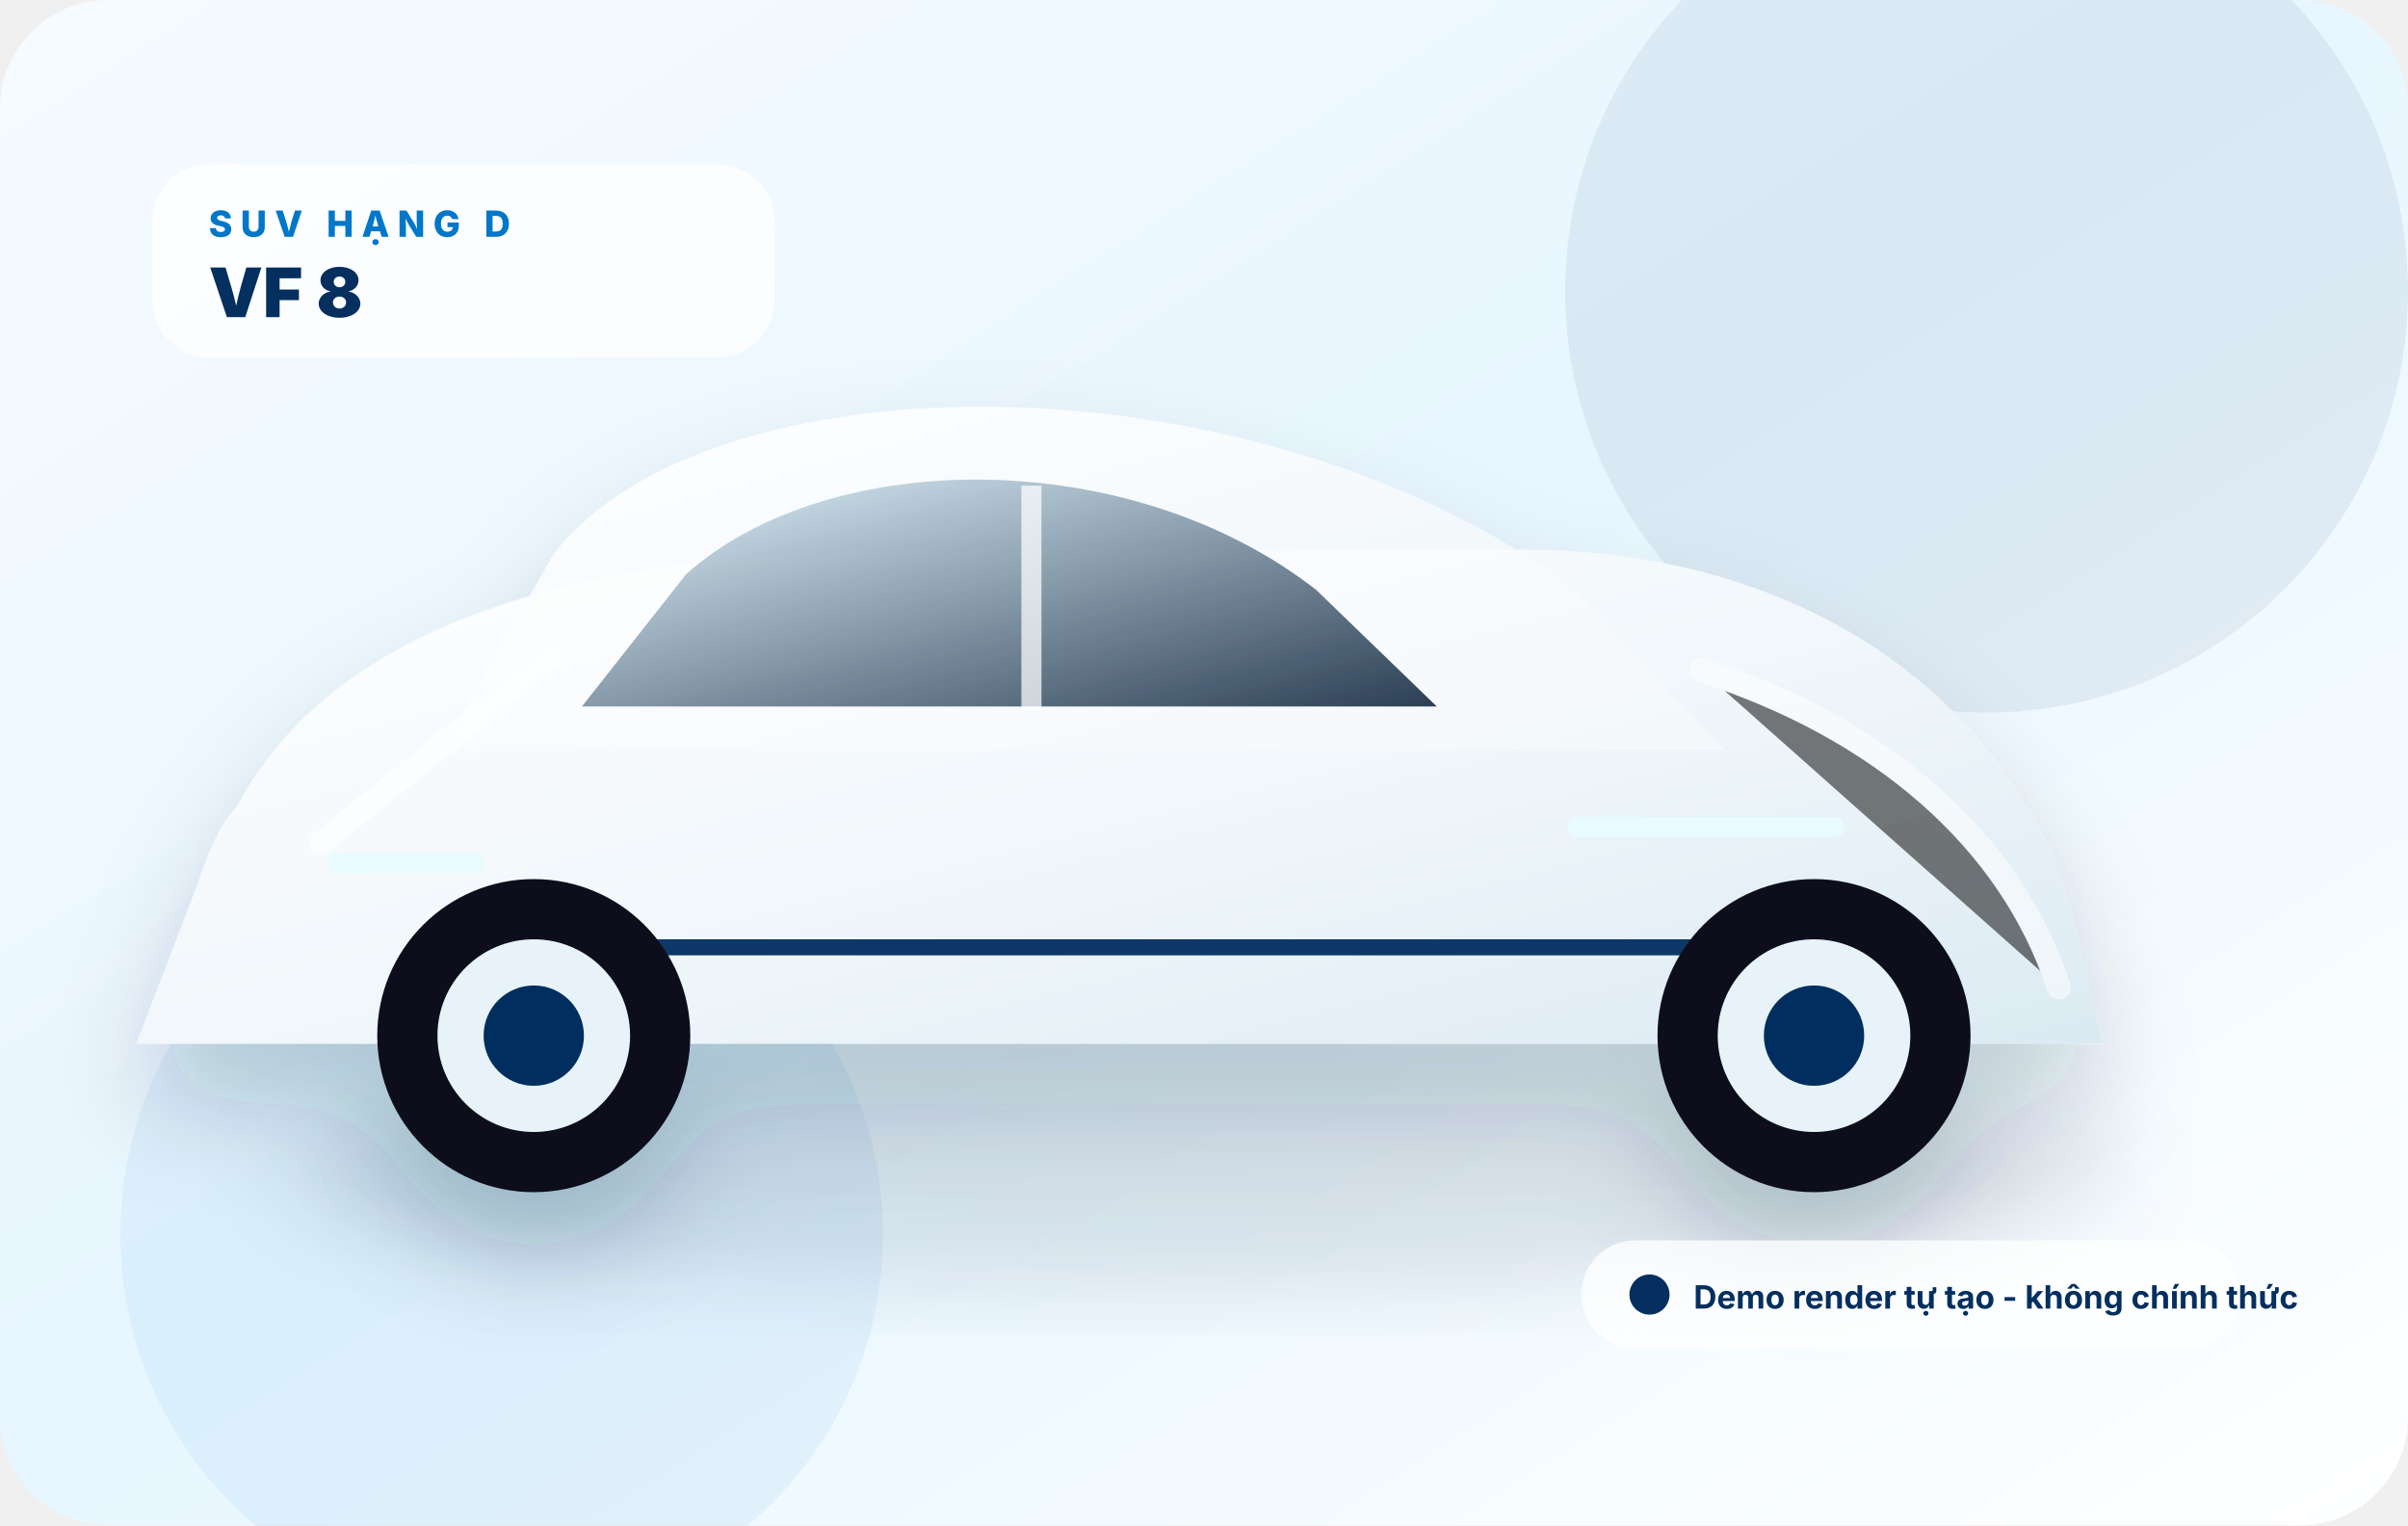
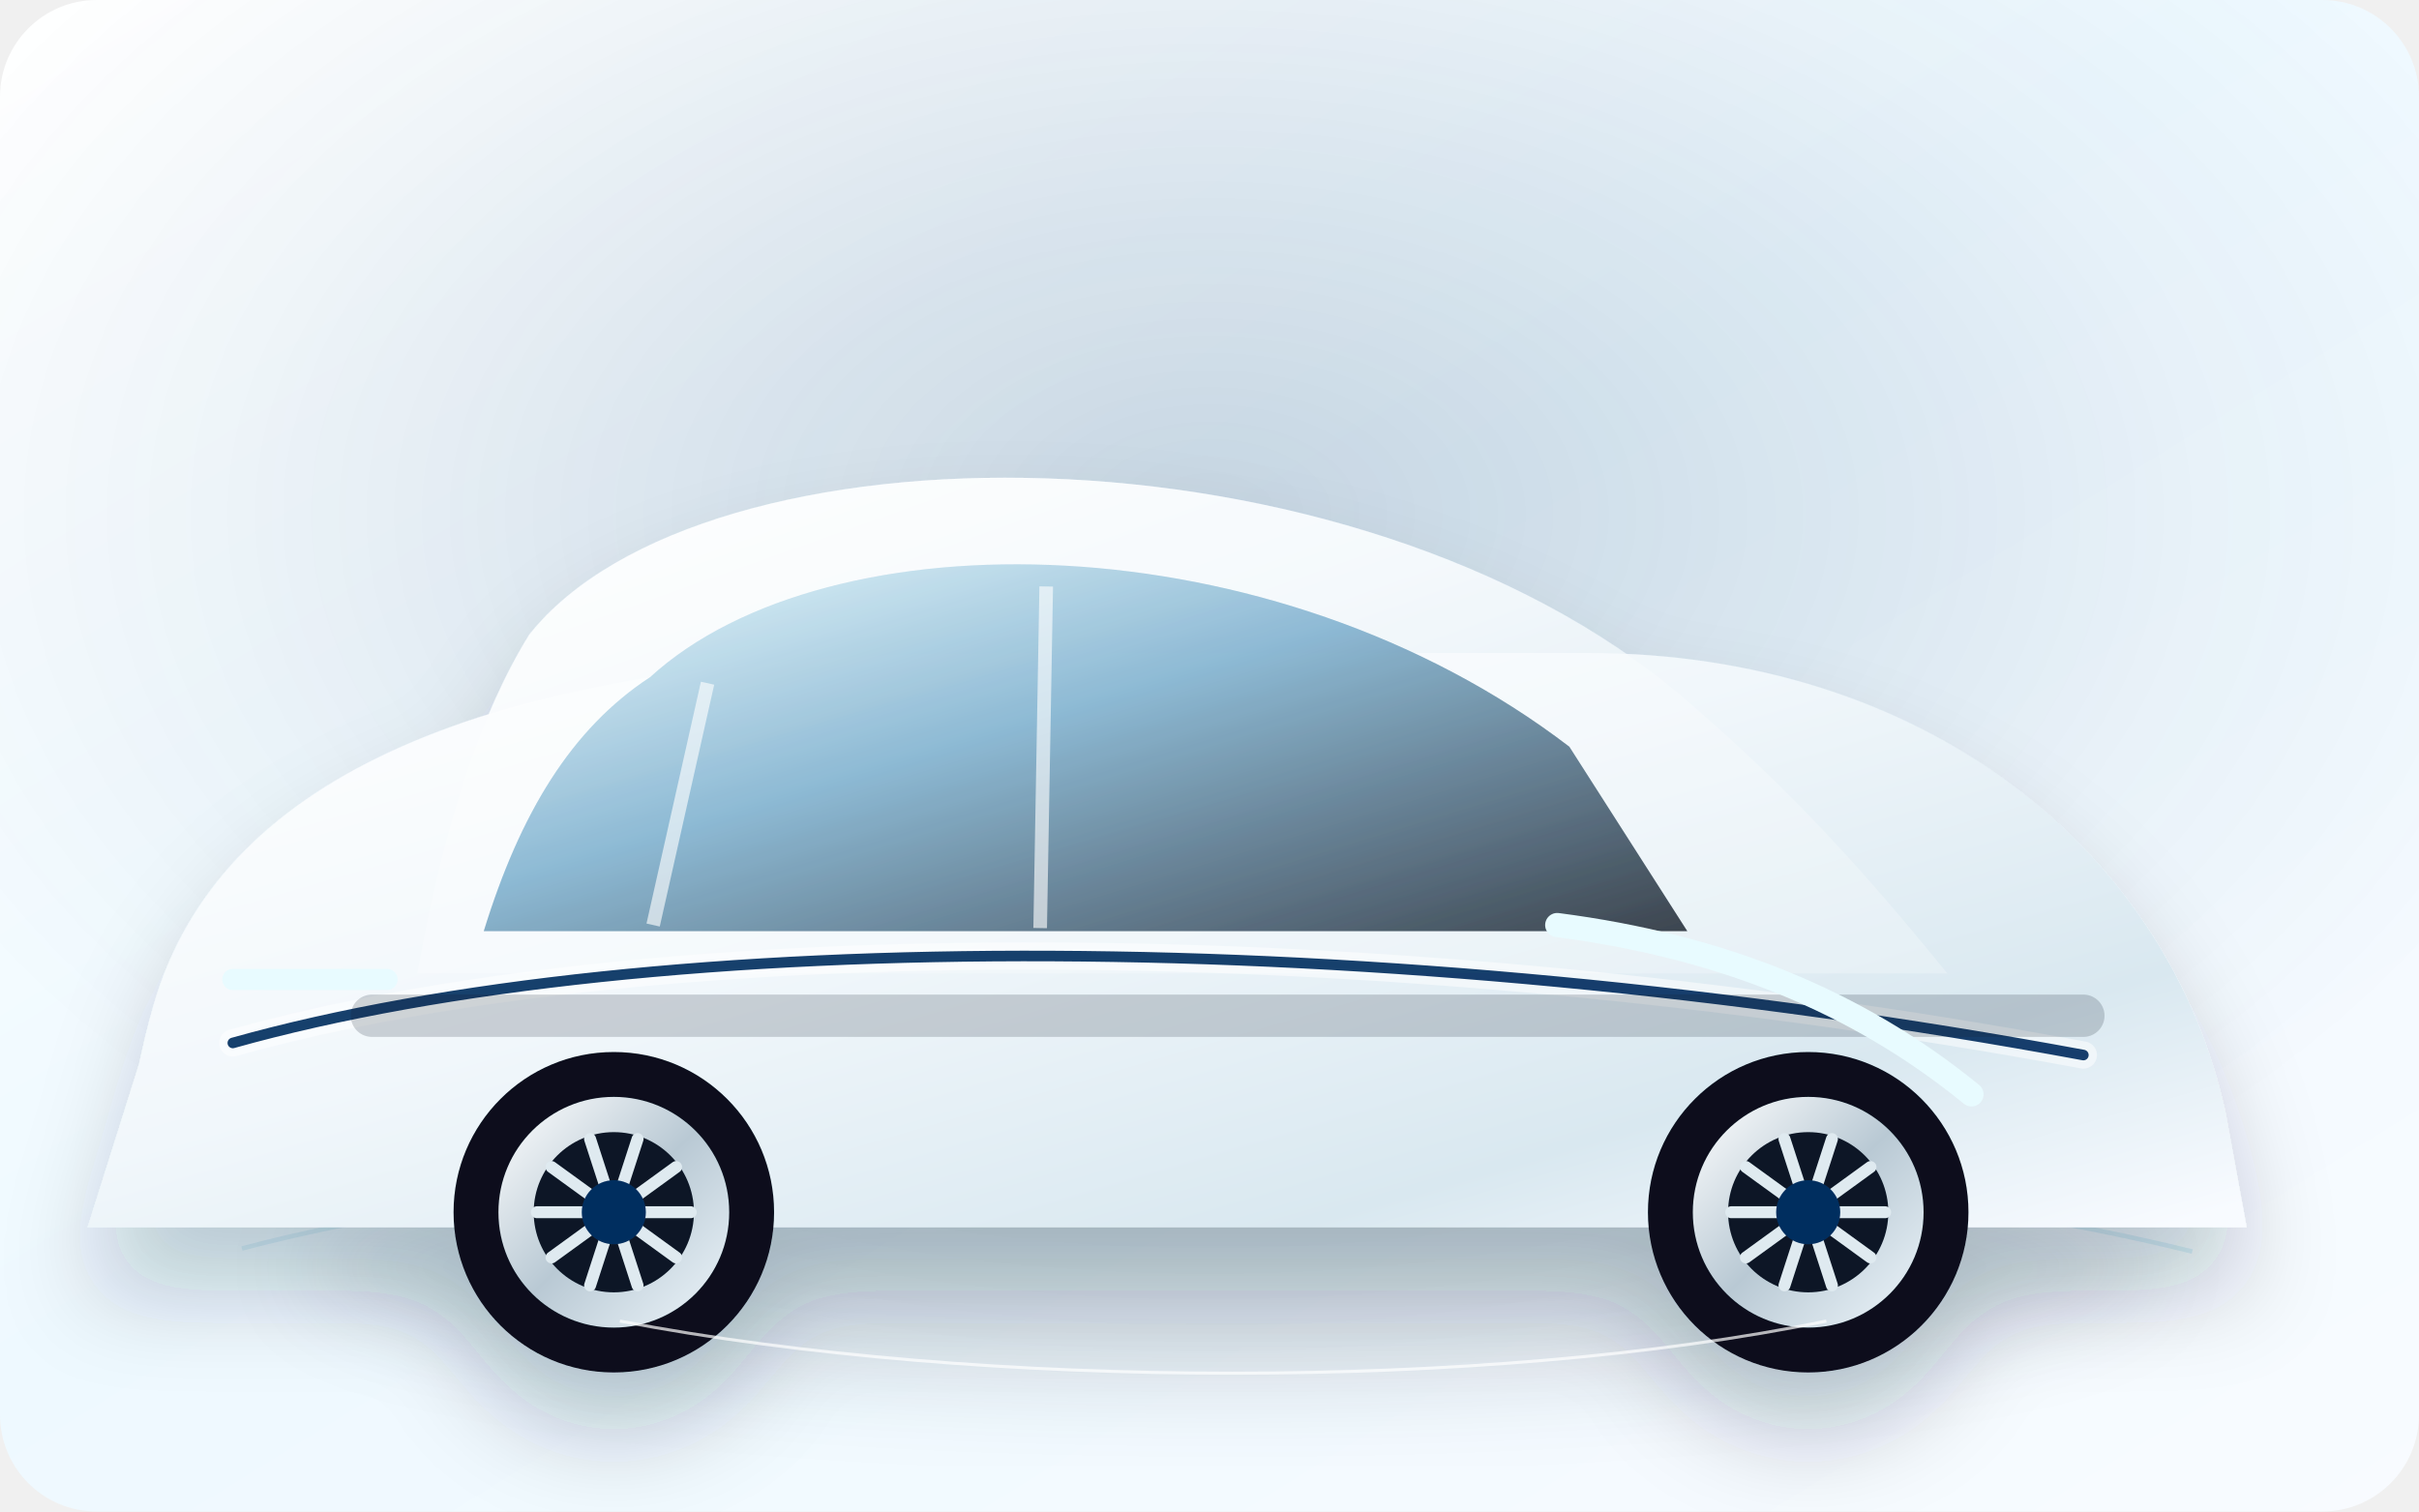
- <svg xmlns="http://www.w3.org/2000/svg" width="1200" height="760" viewBox="0 0 1200 760" role="img" aria-labelledby="title_vf_8 desc_vf_8">
+ <svg xmlns="http://www.w3.org/2000/svg" width="1600" height="1000" viewBox="0 0 1600 1000" role="img" aria-labelledby="title_vf_8 desc_vf_8">
  <defs>
    <linearGradient id="bg_vf_8" x1="0" y1="0" x2="1" y2="1">
-       <stop offset="0%" stop-color="#f7fbff" />
-       <stop offset="48%" stop-color="#e7f6ff" />
-       <stop offset="100%" stop-color="#ffffff" />
+       <stop offset="0%" stop-color="#ffffff" />
+       <stop offset="46%" stop-color="#eef9ff" />
+       <stop offset="100%" stop-color="#f8fbff" />
    </linearGradient>
-     <linearGradient id="paint_vf_8" x1="0" y1="0" x2="1" y2="1">
+     <radialGradient id="halo_vf_8" cx="50%" cy="34%" r="58%">
+       <stop offset="0%" stop-color="#042f5f" stop-opacity="0.18" />
+       <stop offset="70%" stop-color="#042f5f" stop-opacity="0.04" />
+       <stop offset="100%" stop-color="#042f5f" stop-opacity="0" />
+     </radialGradient>
+     <linearGradient id="paint_vf_8" x1="0" y1="0.05" x2="1" y2="0.95">
      <stop offset="0%" stop-color="#ffffff" />
-       <stop offset="52%" stop-color="#f1f7fb" />
-       <stop offset="100%" stop-color="#dbeaf2" />
+       <stop offset="42%" stop-color="#f1f7fb" />
+       <stop offset="78%" stop-color="#d9e8f0" />
+       <stop offset="100%" stop-color="#f8fbff" />
    </linearGradient>
    <linearGradient id="glass_vf_8" x1="0" y1="0" x2="1" y2="1">
-       <stop offset="0%" stop-color="#dff4ff" />
-       <stop offset="100%" stop-color="#0b2239" />
+       <stop offset="0%" stop-color="#e9fbff" />
+       <stop offset="44%" stop-color="#6ea6c8" />
+       <stop offset="100%" stop-color="#07111e" />
+     </linearGradient>
+     <linearGradient id="rim_vf_8" x1="0" y1="0" x2="1" y2="1">
+       <stop offset="0%" stop-color="#ffffff" />
+       <stop offset="50%" stop-color="#b9c9d4" />
+       <stop offset="100%" stop-color="#eef6fb" />
    </linearGradient>
    <filter id="shadow_vf_8" x="-20%" y="-20%" width="140%" height="150%">
-       <feDropShadow dx="0" dy="30" stdDeviation="26" flood-color="#08213b" flood-opacity="0.20" />
+       <feDropShadow dx="0" dy="42" stdDeviation="32" flood-color="#08213b" flood-opacity="0.22" />
    </filter>
-     <filter id="soft_vf_8" x="-20%" y="-20%" width="140%" height="140%">
-       <feGaussianBlur stdDeviation="22" />
+     <filter id="floor_vf_8" x="-20%" y="-30%" width="140%" height="160%">
+       <feGaussianBlur stdDeviation="28" />
    </filter>
  </defs>
-   <rect width="1200" height="760" rx="54" fill="url(#bg_vf_8)" />
-   <circle cx="990" cy="145" r="210" fill="#042f5f" opacity="0.07" />
-   <circle cx="250" cy="615" r="190" fill="#0077c8" opacity="0.06" />
-   <ellipse cx="596" cy="584" rx="462" ry="58" fill="#072a4a" opacity="0.12" filter="url(#soft_vf_8)" />
+   <rect width="1600" height="1000" rx="64" fill="url(#bg_vf_8)" />
+   <rect width="1600" height="1000" rx="64" fill="url(#halo_vf_8)" />
+   <path d="M160 826 C470 744 1104 742 1450 828" fill="none" stroke="#cbe8f6" stroke-width="3" opacity="0.62" />
+   <ellipse cx="812" cy="838" rx="612" ry="82" fill="#08213b" opacity="0.12" filter="url(#floor_vf_8)" />
  <g filter="url(#shadow_vf_8)">
-     <path d="M276 276 C352 178 618 174 780 290 L860 374 H220 Z" fill="url(#paint_vf_8)" />
-     <path d="M118 402 C164 316 276 274 462 274 H760 C898 274 1002 348 1032 454 L1048 520 H68 L98 442 C104 424 110 410 118 402 Z" fill="url(#paint_vf_8)" />
-     <path d="M276 276 C352 178 618 174 780 290 L860 374 H220 Z" fill="#ffffff" opacity="0.28" />
-     <path d="M342 286 C414 222 564 222 656 294 L716 352 H290 Z" fill="url(#glass_vf_8)" opacity="0.86" />
-     <path d="M514 242 L514 354" stroke="#ffffff" stroke-width="10" opacity="0.72" />
-     <path d="M160 420 L276 326" stroke="#ffffff" stroke-width="12" stroke-linecap="round" opacity="0.52" />
-     <path d="M848 334 C936 362 1002 418 1026 492" stroke="#ffffff" stroke-width="12" stroke-linecap="round" opacity="0.52" />
-     <path d="M242 472 H954" stroke="#042f5f" stroke-width="8" stroke-linecap="round" opacity="0.95" />
-     <path d="M786 412 H914" stroke="#e8fbff" stroke-width="10" stroke-linecap="round" />
-     <path d="M168 430 H236" stroke="#e8fbff" stroke-width="10" stroke-linecap="round" />
+     <path d="M350 420 C464 276 894 274 1114 462 C1172 512 1220 560 1288 644 H276 C294 544 318 472 350 420 Z" fill="url(#paint_vf_8)" />
+     <path d="M112 636 C170 502 348 432 658 432 H1050 C1272 432 1434 562 1472 736 L1486 812 H58 L92 704 C98 676 104 654 112 636 Z" fill="url(#paint_vf_8)" />
+     <path d="M350 420 C464 276 894 274 1114 462 C1172 512 1220 560 1288 644 H276 C294 544 318 472 350 420 Z" fill="#ffffff" opacity="0.24" />
+     <path d="M430 448 C548 340 842 344 1038 494 L1116 616 H320 C344 538 378 482 430 448 Z" fill="url(#glass_vf_8)" opacity="0.9" />
+     <path d="M430 448 C548 340 842 344 1038 494 L1116 616 H320 C344 538 378 482 430 448 Z" fill="#ffffff" opacity="0.14" />
+     <path d="M154 690 C432 612 914 612 1378 698" fill="none" stroke="#ffffff" stroke-width="18" stroke-linecap="round" opacity="0.5" />
+     <path d="M154 690 C432 612 914 612 1378 698" fill="none" stroke="#042f5f" stroke-width="7" stroke-linecap="round" opacity="0.92" />
+     <path d="M246 672 H1378" stroke="#0b1726" stroke-width="28" stroke-linecap="round" opacity="0.18" />
+     <path d="M1030 612 C1138 626 1228 662 1304 724" fill="none" stroke="#e8fbff" stroke-width="16" stroke-linecap="round" />
+     <path d="M154 648 H256" fill="none" stroke="#e8fbff" stroke-width="14" stroke-linecap="round" />
+     <path d="M468 452 L432 612" stroke="#ffffff" stroke-width="9" opacity="0.62" />
+     <path d="M692 388 L688 614" stroke="#ffffff" stroke-width="9" opacity="0.62" />
    <g>
-       <circle cx="266" cy="516" r="78" fill="#07111e" />
-       <circle cx="266" cy="516" r="48" fill="#e7f3f8" />
-       <circle cx="266" cy="516" r="25" fill="#042f5f" />
-       <circle cx="904" cy="516" r="78" fill="#07111e" />
-       <circle cx="904" cy="516" r="48" fill="#e7f3f8" />
-       <circle cx="904" cy="516" r="25" fill="#042f5f" />
+       <circle cx="406" cy="802" r="106" fill="#07111e" />
+       <circle cx="406" cy="802" r="76.32" fill="url(#rim_vf_8)" />
+       <circle cx="406" cy="802" r="53" fill="#0b1726" />
+       <line x1="406" y1="802" x2="456.9" y2="802.0" stroke="#dfeaf0" stroke-width="7.9" stroke-linecap="round" />
+       <line x1="406" y1="802" x2="447.2" y2="831.9" stroke="#dfeaf0" stroke-width="7.9" stroke-linecap="round" />
+       <line x1="406" y1="802" x2="421.7" y2="850.4" stroke="#dfeaf0" stroke-width="7.9" stroke-linecap="round" />
+       <line x1="406" y1="802" x2="390.3" y2="850.4" stroke="#dfeaf0" stroke-width="7.9" stroke-linecap="round" />
+       <line x1="406" y1="802" x2="364.8" y2="831.9" stroke="#dfeaf0" stroke-width="7.9" stroke-linecap="round" />
+       <line x1="406" y1="802" x2="355.1" y2="802.0" stroke="#dfeaf0" stroke-width="7.9" stroke-linecap="round" />
+       <line x1="406" y1="802" x2="364.8" y2="772.1" stroke="#dfeaf0" stroke-width="7.9" stroke-linecap="round" />
+       <line x1="406" y1="802" x2="390.3" y2="753.6" stroke="#dfeaf0" stroke-width="7.9" stroke-linecap="round" />
+       <line x1="406" y1="802" x2="421.7" y2="753.6" stroke="#dfeaf0" stroke-width="7.9" stroke-linecap="round" />
+       <line x1="406" y1="802" x2="447.2" y2="772.1" stroke="#dfeaf0" stroke-width="7.9" stroke-linecap="round" />
+       <circle cx="406" cy="802" r="21.2" fill="#042f5f" />
+     </g>
+     <g>
+       <circle cx="1196" cy="802" r="106" fill="#07111e" />
+       <circle cx="1196" cy="802" r="76.32" fill="url(#rim_vf_8)" />
+       <circle cx="1196" cy="802" r="53" fill="#0b1726" />
+       <line x1="1196" y1="802" x2="1246.9" y2="802.0" stroke="#dfeaf0" stroke-width="7.9" stroke-linecap="round" />
+       <line x1="1196" y1="802" x2="1237.2" y2="831.9" stroke="#dfeaf0" stroke-width="7.9" stroke-linecap="round" />
+       <line x1="1196" y1="802" x2="1211.7" y2="850.4" stroke="#dfeaf0" stroke-width="7.9" stroke-linecap="round" />
+       <line x1="1196" y1="802" x2="1180.3" y2="850.4" stroke="#dfeaf0" stroke-width="7.9" stroke-linecap="round" />
+       <line x1="1196" y1="802" x2="1154.8" y2="831.9" stroke="#dfeaf0" stroke-width="7.9" stroke-linecap="round" />
+       <line x1="1196" y1="802" x2="1145.1" y2="802.0" stroke="#dfeaf0" stroke-width="7.9" stroke-linecap="round" />
+       <line x1="1196" y1="802" x2="1154.8" y2="772.1" stroke="#dfeaf0" stroke-width="7.9" stroke-linecap="round" />
+       <line x1="1196" y1="802" x2="1180.3" y2="753.6" stroke="#dfeaf0" stroke-width="7.9" stroke-linecap="round" />
+       <line x1="1196" y1="802" x2="1211.7" y2="753.6" stroke="#dfeaf0" stroke-width="7.9" stroke-linecap="round" />
+       <line x1="1196" y1="802" x2="1237.2" y2="772.1" stroke="#dfeaf0" stroke-width="7.9" stroke-linecap="round" />
+       <circle cx="1196" cy="802" r="21.2" fill="#042f5f" />
    </g>
  </g>
-   <g transform="translate(76 82)">
-     <rect width="310" height="96" rx="28" fill="#ffffff" opacity="0.74" />
-     <text x="28" y="36" font-family="Inter, Arial, sans-serif" font-size="18" font-weight="800" letter-spacing="4" fill="#0077c8">SUV HẠNG D</text>
-     <text x="28" y="76" font-family="Inter, Arial, sans-serif" font-size="34" font-weight="850" fill="#042f5f">VF 8</text>
-   </g>
-   <g transform="translate(788 618)">
-     <rect width="328" height="54" rx="27" fill="#ffffff" opacity="0.78" />
-     <circle cx="34" cy="27" r="10" fill="#042f5f" />
-     <text x="56" y="34" font-family="Inter, Arial, sans-serif" font-size="16" font-weight="750" fill="#042f5f">Demo render tự tạo - không chính thức</text>
-   </g>
+   <path d="M410 874 C650 920 984 920 1208 874" fill="none" stroke="#ffffff" stroke-width="2" opacity="0.7" />
</svg>
